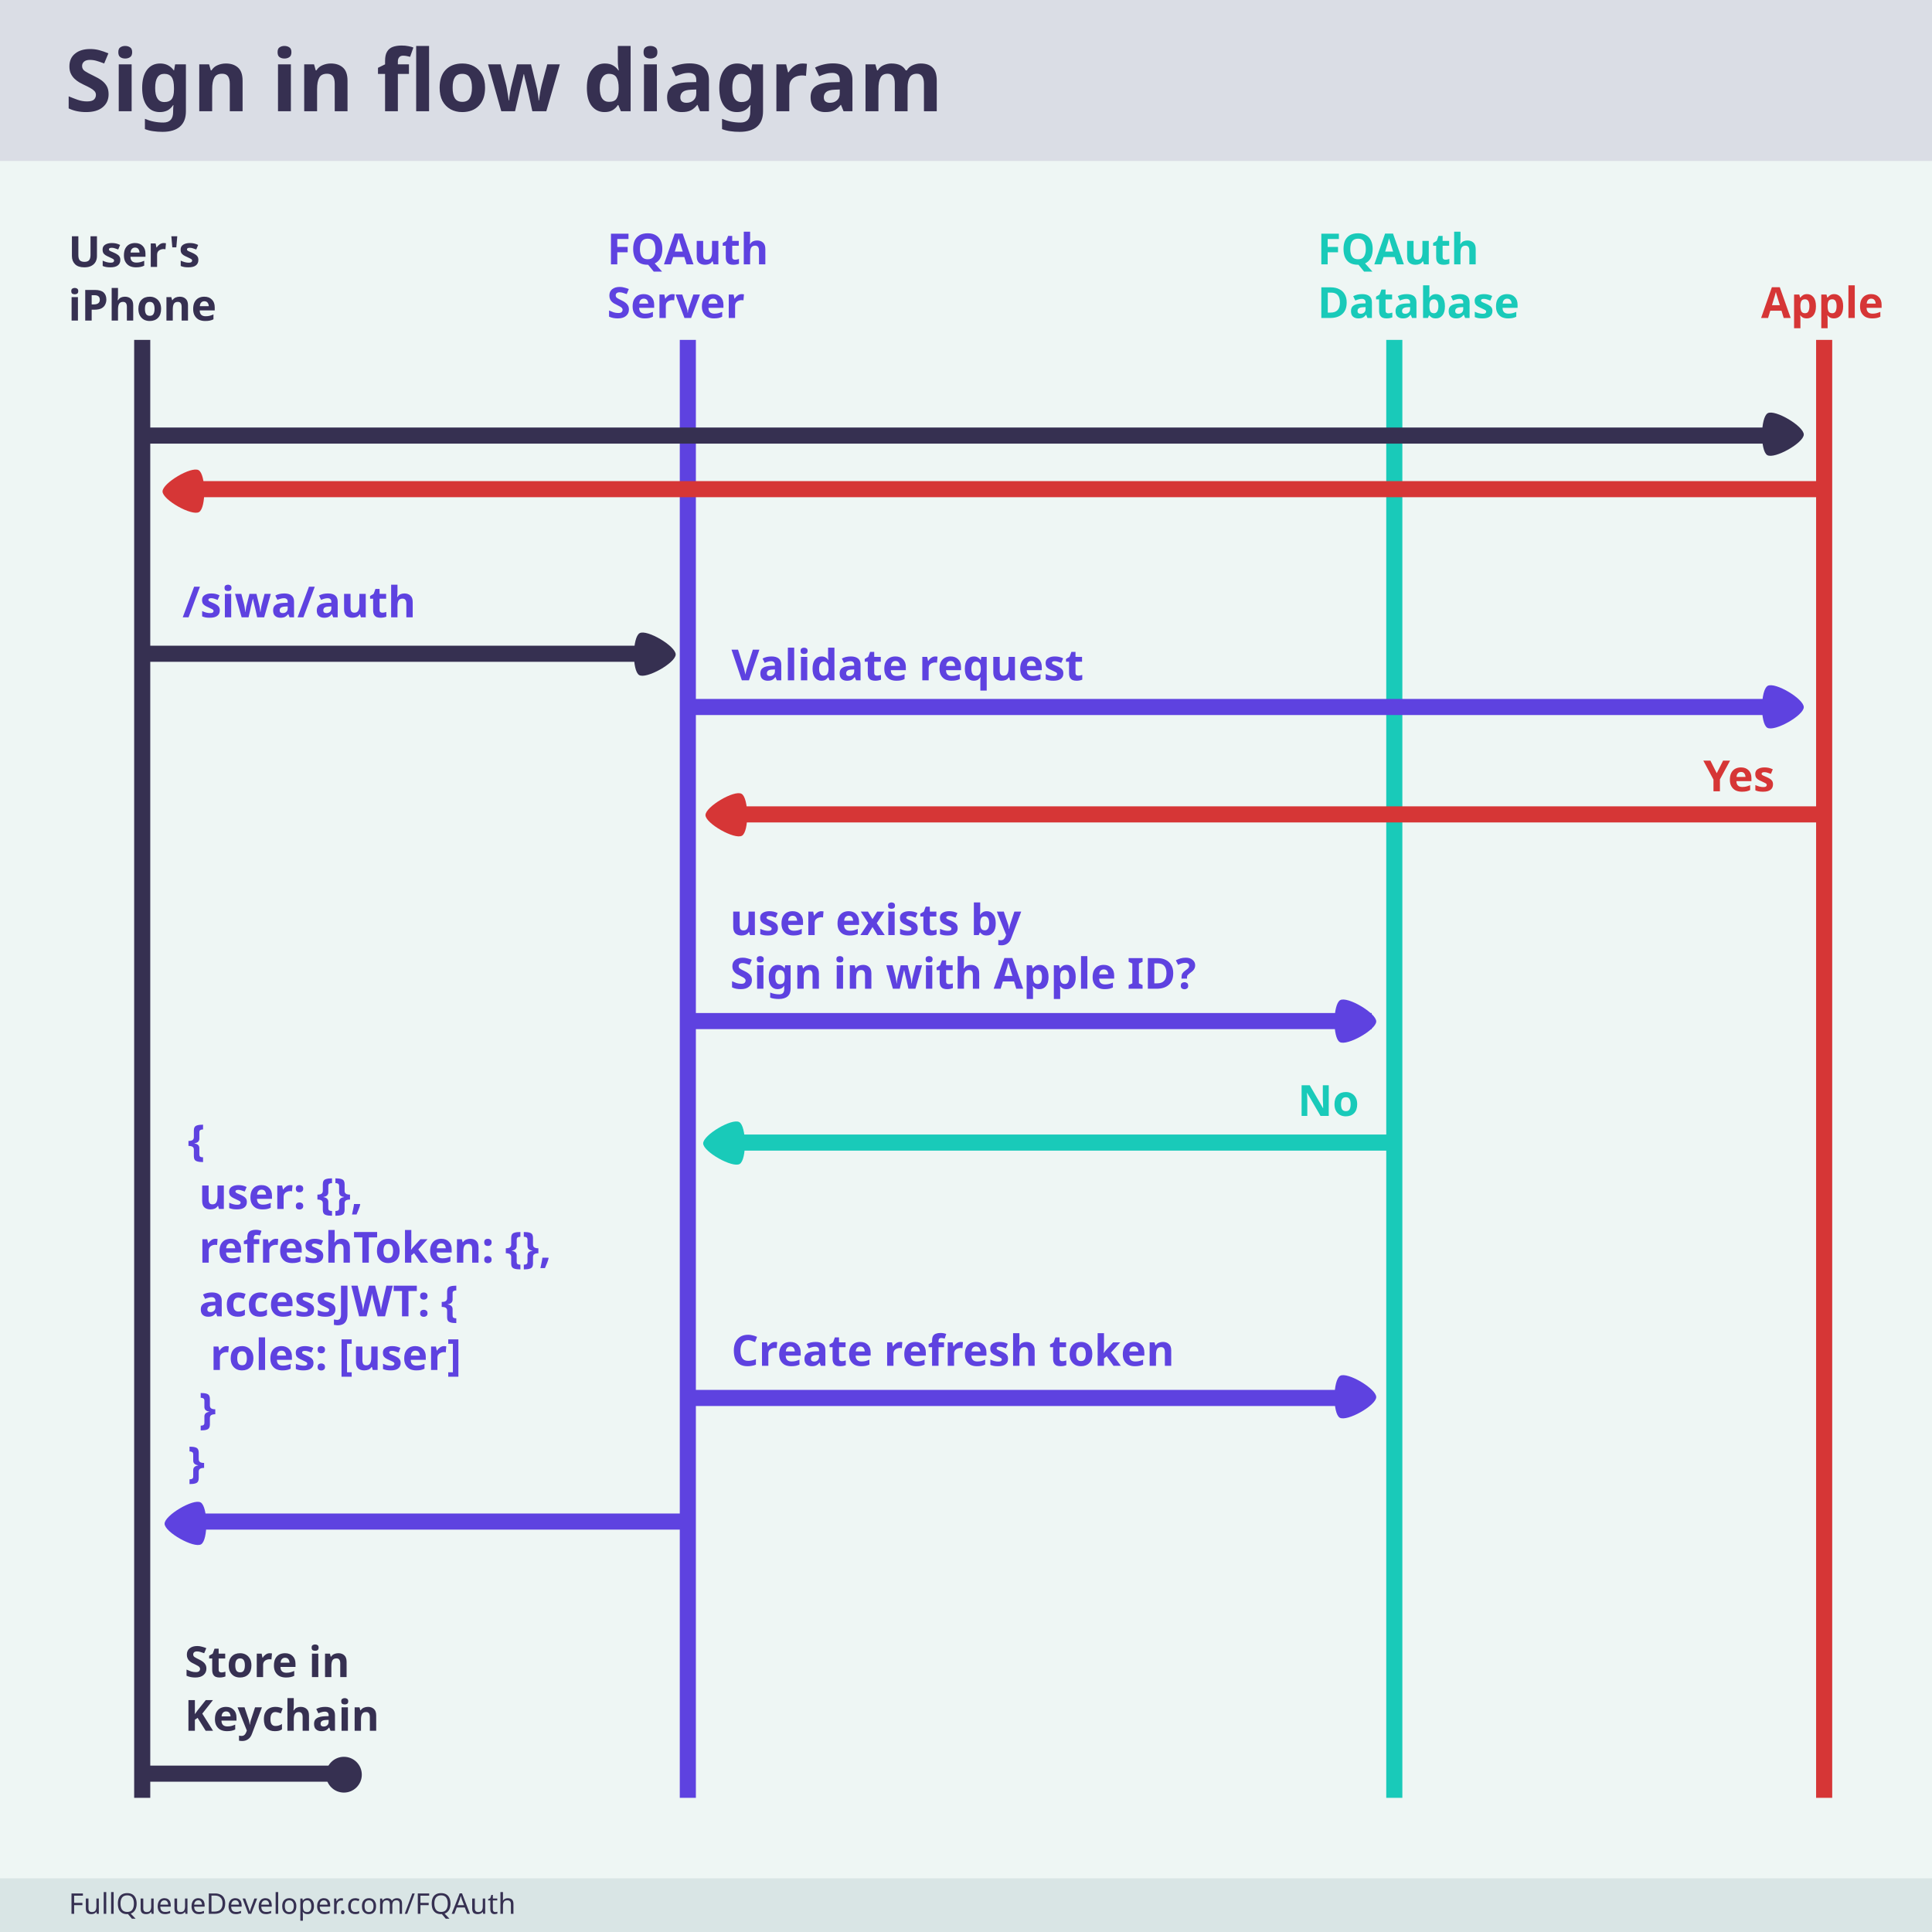
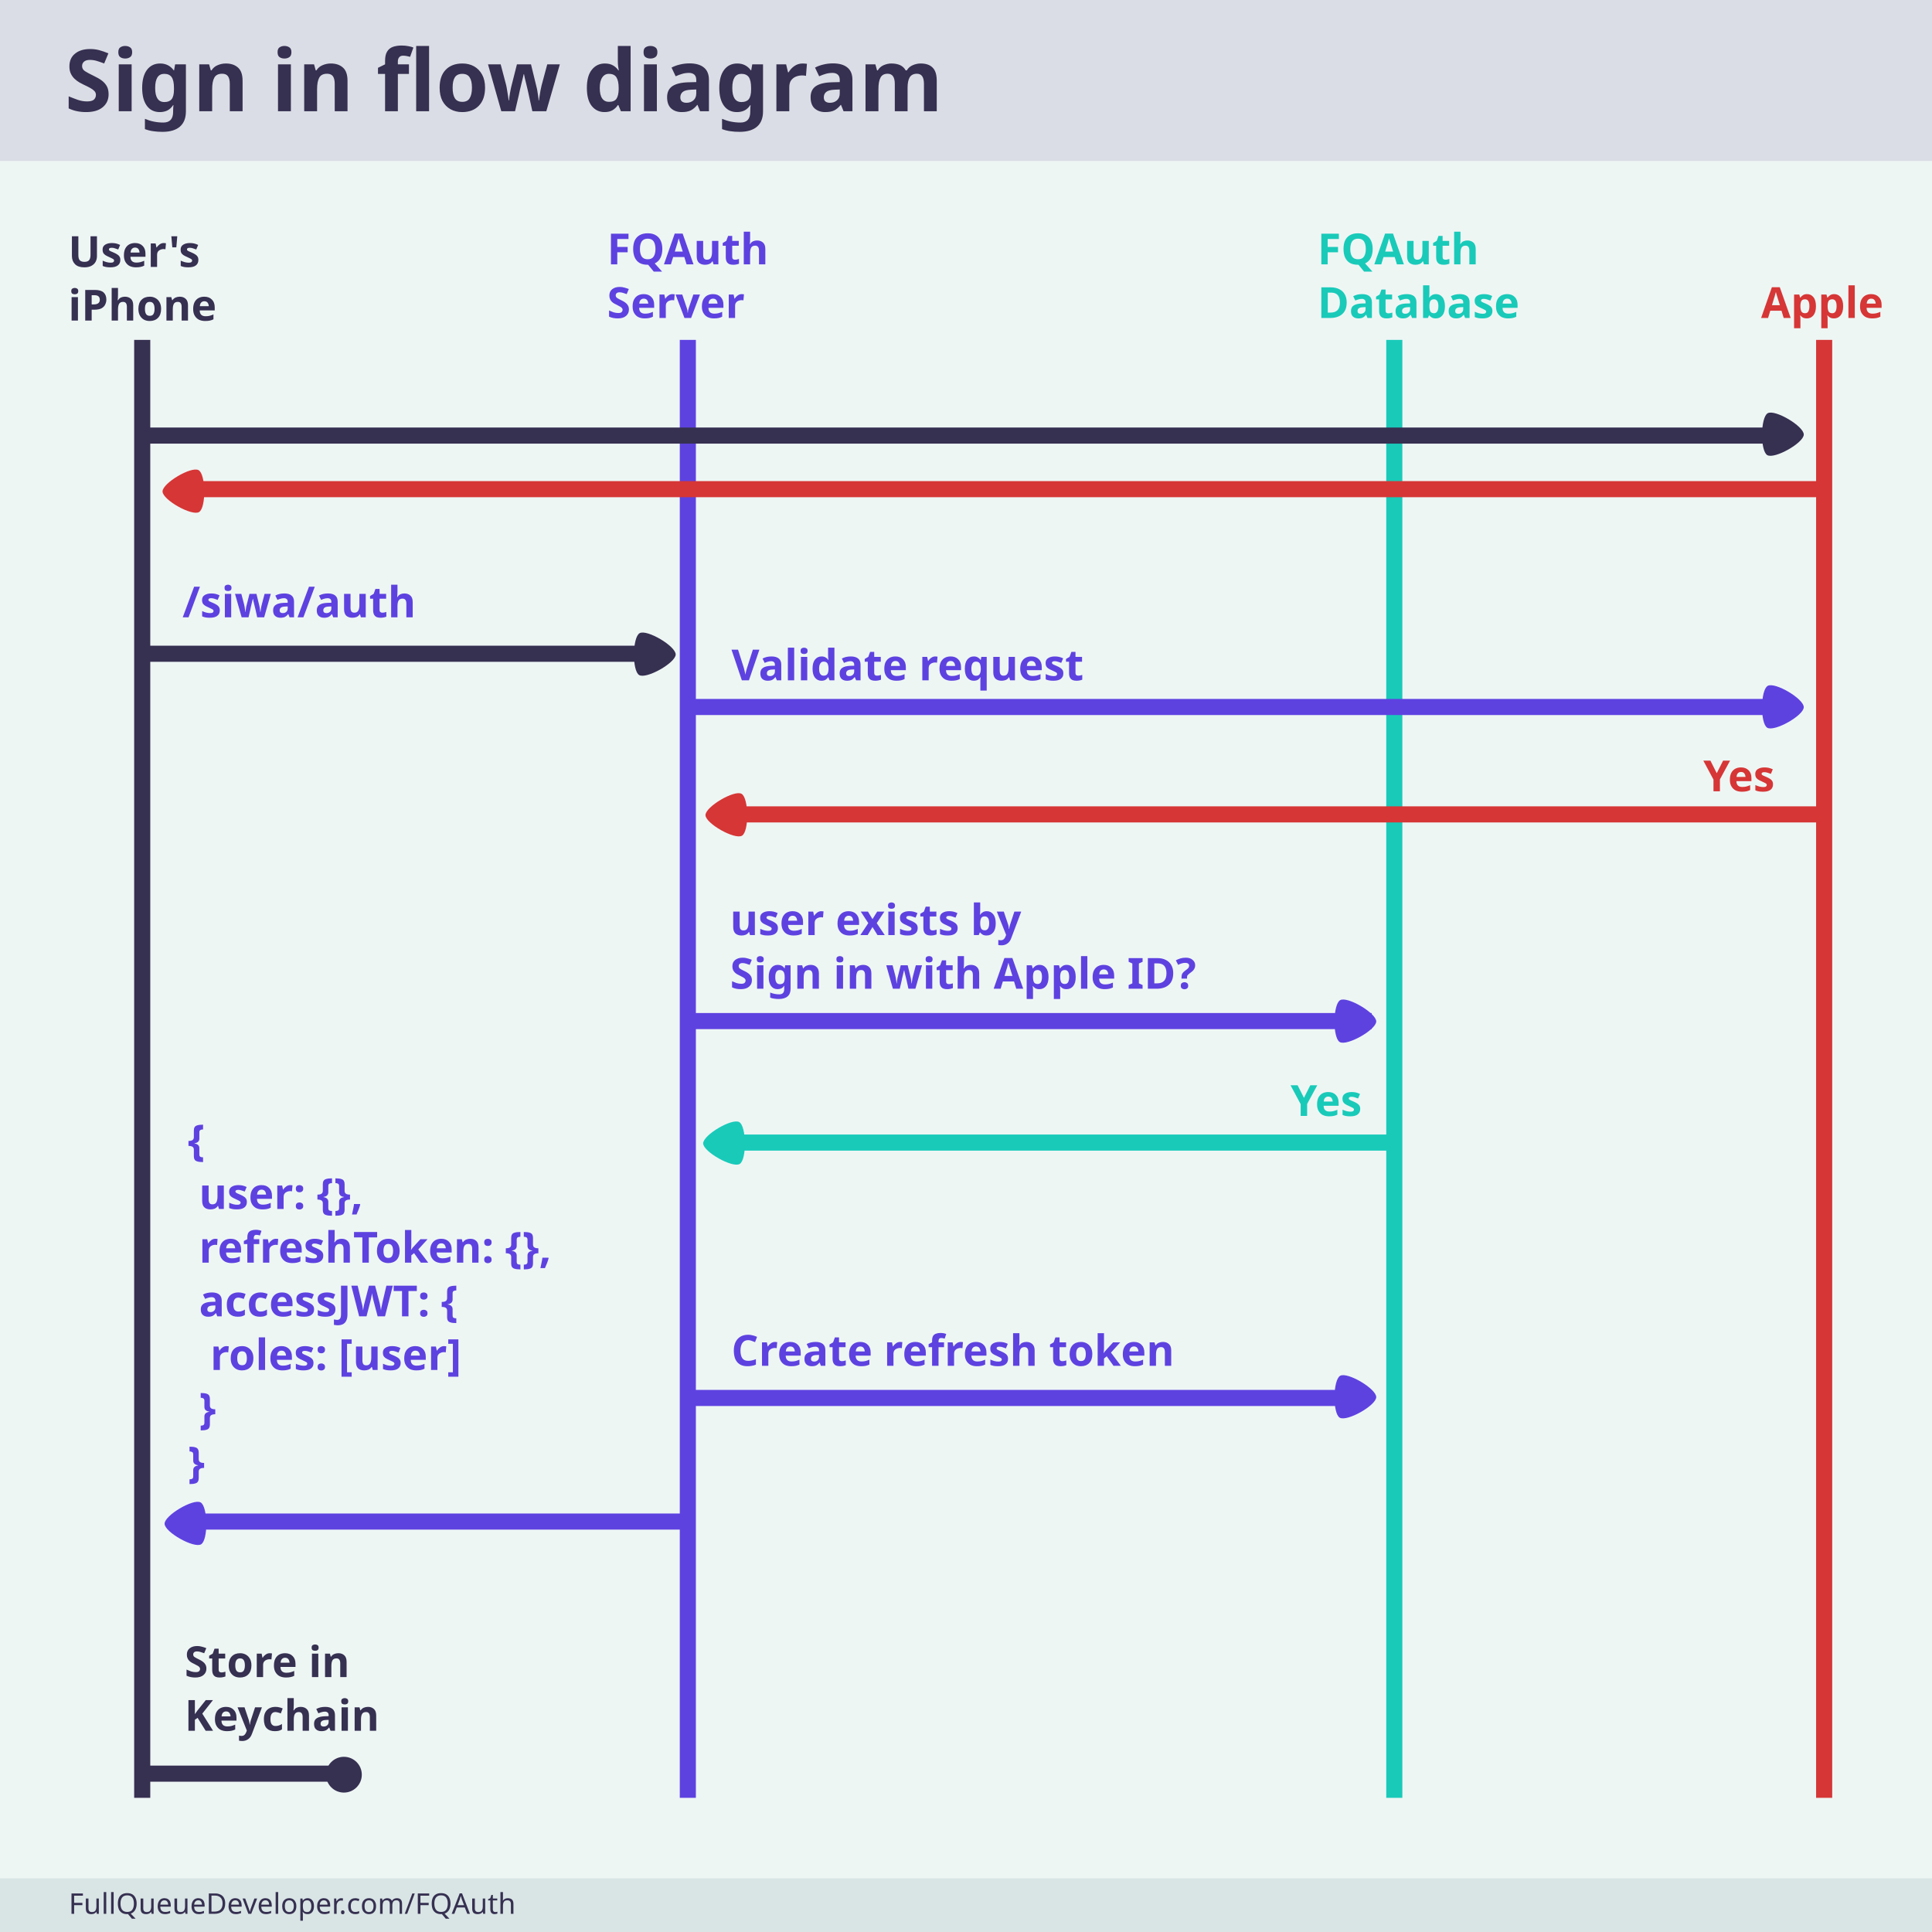
<svg xmlns="http://www.w3.org/2000/svg" width="1080" height="1080" viewBox="0 0 285.75 285.75" version="1.1" id="svg11406">
  <defs id="defs11403">
    <rect x="536.989" y="307.65" width="268.495" height="26.104" id="rect3155" />
    <rect x="66.886" y="29.081" width="674.675" height="42.167" id="rect474" />
  </defs>
  <g id="layer4">
    <rect style="fill:#eef6f4;fill-opacity:1;fill-rule:evenodd;stroke:none;stroke-width:1.058;stroke-linejoin:bevel;stroke-dasharray:none;stroke-opacity:1;paint-order:markers fill stroke" id="rect10173" width="285.75" height="285.75" x="0" y="0" ry="0" />
  </g>
  <g id="layer2" style="display:inline">
    <rect style="display:inline;fill:#dadde5;fill-opacity:1;fill-rule:evenodd;stroke-width:4.282;stroke-linejoin:bevel;paint-order:markers fill stroke" id="rect3323" width="285.75" height="23.812" x="1.110223e-16" y="0" ry="0" />
    <rect style="display:inline;fill:#d9e5e5;fill-opacity:1;fill-rule:evenodd;stroke-width:2.472;stroke-linejoin:bevel;paint-order:markers fill stroke" id="rect3323-1" width="285.75" height="7.938" x="0" y="277.812" ry="0" />
    <text xml:space="preserve" style="font-style:normal;font-variant:normal;font-weight:bold;font-stretch:normal;font-size:12.7px;font-family:MonoLisa;-inkscape-font-specification:'MonoLisa, Bold';font-variant-ligatures:normal;font-variant-caps:normal;font-variant-numeric:normal;font-variant-east-asian:normal;fill:#363051;fill-rule:evenodd;stroke-width:4.371;stroke-linejoin:bevel;paint-order:markers fill stroke" x="9.58" y="16.451" id="text480">
      <tspan id="tspan478" x="9.58" y="16.451" style="font-style:normal;font-variant:normal;font-weight:bold;font-stretch:normal;font-size:12.7px;font-family:MonoLisa;-inkscape-font-specification:'MonoLisa, Bold';font-variant-ligatures:normal;font-variant-caps:normal;font-variant-numeric:normal;font-variant-east-asian:normal;stroke-width:4.371">Sign in flow diagram</tspan>
    </text>
    <text xml:space="preserve" style="font-style:normal;font-variant:normal;font-weight:500;font-stretch:normal;font-size:4.233px;font-family:MonoLisa;-inkscape-font-specification:'MonoLisa, Medium';font-variant-ligatures:normal;font-variant-caps:normal;font-variant-numeric:normal;font-variant-east-asian:normal;fill:#363051;fill-rule:evenodd;stroke-width:4.371;stroke-linejoin:bevel;paint-order:markers fill stroke" x="10.168" y="283.062" id="text603">
      <tspan id="tspan601" style="font-style:normal;font-variant:normal;font-weight:500;font-stretch:normal;font-size:4.233px;font-family:MonoLisa;-inkscape-font-specification:'MonoLisa, Medium';font-variant-ligatures:normal;font-variant-caps:normal;font-variant-numeric:normal;font-variant-east-asian:normal;stroke-width:4.371" x="10.168" y="283.062">FullQueueDeveloper.com/FQAuth</tspan>
    </text>
  </g>
  <g id="layer3" style="display:inline">
    <rect style="fill:#363051;fill-rule:evenodd;stroke-width:3.835;stroke-linejoin:bevel;paint-order:markers fill stroke" id="rect238" width="2.381" height="215.635" x="19.844" y="50.271" />
    <rect style="fill:#5e42e0;fill-opacity:1;fill-rule:evenodd;stroke-width:3.835;stroke-linejoin:bevel;paint-order:markers fill stroke" id="rect238-5" width="2.381" height="215.635" x="100.542" y="50.271" />
    <rect style="fill:#19cab9;fill-opacity:1;fill-rule:evenodd;stroke-width:3.835;stroke-linejoin:bevel;paint-order:markers fill stroke" id="rect238-5-06" width="2.381" height="215.635" x="205.032" y="50.271" />
    <rect style="fill:#d63636;fill-opacity:1;fill-rule:evenodd;stroke-width:3.835;stroke-linejoin:bevel;paint-order:markers fill stroke" id="rect238-5-0" width="2.381" height="215.635" x="268.609" y="50.271" />
    <text xml:space="preserve" style="font-style:normal;font-variant:normal;font-weight:bold;font-stretch:normal;font-size:6.35px;font-family:MonoLisa;-inkscape-font-specification:'MonoLisa, Bold';font-variant-ligatures:normal;font-variant-caps:normal;font-variant-numeric:normal;font-variant-east-asian:normal;fill:#363051;fill-rule:evenodd;stroke-width:4.371;stroke-linejoin:bevel;paint-order:markers fill stroke" x="10.088" y="39.476" id="text629">
      <tspan id="tspan627" style="font-style:normal;font-variant:normal;font-weight:bold;font-stretch:normal;font-size:6.35px;font-family:MonoLisa;-inkscape-font-specification:'MonoLisa, Bold';font-variant-ligatures:normal;font-variant-caps:normal;font-variant-numeric:normal;font-variant-east-asian:normal;stroke-width:4.371" x="10.088" y="39.476">User's </tspan>
      <tspan style="font-style:normal;font-variant:normal;font-weight:bold;font-stretch:normal;font-size:6.35px;font-family:MonoLisa;-inkscape-font-specification:'MonoLisa, Bold';font-variant-ligatures:normal;font-variant-caps:normal;font-variant-numeric:normal;font-variant-east-asian:normal;stroke-width:4.371" x="10.088" y="47.413" id="tspan2305">iPhone</tspan>
    </text>
    <text xml:space="preserve" style="font-style:normal;font-variant:normal;font-weight:bold;font-stretch:normal;font-size:6.35px;font-family:MonoLisa;-inkscape-font-specification:'MonoLisa, Bold';font-variant-ligatures:normal;font-variant-caps:normal;font-variant-numeric:normal;font-variant-east-asian:normal;fill:#5e42e0;fill-opacity:1;fill-rule:evenodd;stroke-width:4.371;stroke-linejoin:bevel;paint-order:markers fill stroke" x="89.787" y="39.095" id="text629-1">
      <tspan id="tspan627-6" style="font-style:normal;font-variant:normal;font-weight:bold;font-stretch:normal;font-size:6.35px;font-family:MonoLisa;-inkscape-font-specification:'MonoLisa, Bold';font-variant-ligatures:normal;font-variant-caps:normal;font-variant-numeric:normal;font-variant-east-asian:normal;fill:#5e42e0;fill-opacity:1;stroke-width:4.371" x="89.787" y="39.095">FQAuth </tspan>
      <tspan style="font-style:normal;font-variant:normal;font-weight:bold;font-stretch:normal;font-size:6.35px;font-family:MonoLisa;-inkscape-font-specification:'MonoLisa, Bold';font-variant-ligatures:normal;font-variant-caps:normal;font-variant-numeric:normal;font-variant-east-asian:normal;fill:#5e42e0;fill-opacity:1;stroke-width:4.371" x="89.787" y="47.032" id="tspan2303">Server</tspan>
    </text>
    <text xml:space="preserve" style="font-style:normal;font-variant:normal;font-weight:bold;font-stretch:normal;font-size:6.35px;font-family:MonoLisa;-inkscape-font-specification:'MonoLisa, Bold';font-variant-ligatures:normal;font-variant-caps:normal;font-variant-numeric:normal;font-variant-east-asian:normal;fill:#19cab9;fill-opacity:1;fill-rule:evenodd;stroke-width:4.371;stroke-linejoin:bevel;paint-order:markers fill stroke" x="194.852" y="39.095" id="text629-1-2">
      <tspan id="tspan627-6-1" style="font-style:normal;font-variant:normal;font-weight:bold;font-stretch:normal;font-size:6.35px;font-family:MonoLisa;-inkscape-font-specification:'MonoLisa, Bold';font-variant-ligatures:normal;font-variant-caps:normal;font-variant-numeric:normal;font-variant-east-asian:normal;fill:#19cab9;fill-opacity:1;stroke-width:4.371" x="194.852" y="39.095">FQAuth </tspan>
      <tspan style="font-style:normal;font-variant:normal;font-weight:bold;font-stretch:normal;font-size:6.35px;font-family:MonoLisa;-inkscape-font-specification:'MonoLisa, Bold';font-variant-ligatures:normal;font-variant-caps:normal;font-variant-numeric:normal;font-variant-east-asian:normal;fill:#19cab9;fill-opacity:1;stroke-width:4.371" x="194.852" y="47.032" id="tspan2301">Database</tspan>
    </text>
    <text xml:space="preserve" style="font-style:normal;font-variant:normal;font-weight:bold;font-stretch:normal;font-size:6.35px;font-family:MonoLisa;-inkscape-font-specification:'MonoLisa, Bold';font-variant-ligatures:normal;font-variant-caps:normal;font-variant-numeric:normal;font-variant-east-asian:normal;fill:#d63636;fill-opacity:1;fill-rule:evenodd;stroke-width:4.371;stroke-linejoin:bevel;paint-order:markers fill stroke" x="260.474" y="31.157" id="text629-1-1">
      <tspan id="tspan627-6-8" style="font-style:normal;font-variant:normal;font-weight:bold;font-stretch:normal;font-size:6.35px;font-family:MonoLisa;-inkscape-font-specification:'MonoLisa, Bold';font-variant-ligatures:normal;font-variant-caps:normal;font-variant-numeric:normal;font-variant-east-asian:normal;fill:#d63636;fill-opacity:1;stroke-width:4.371" x="260.474" y="31.157" />
      <tspan style="font-style:normal;font-variant:normal;font-weight:bold;font-stretch:normal;font-size:6.35px;font-family:MonoLisa;-inkscape-font-specification:'MonoLisa, Bold';font-variant-ligatures:normal;font-variant-caps:normal;font-variant-numeric:normal;font-variant-east-asian:normal;fill:#d63636;fill-opacity:1;stroke-width:4.371" x="260.474" y="39.095" id="tspan3237" />
      <tspan style="font-style:normal;font-variant:normal;font-weight:bold;font-stretch:normal;font-size:6.35px;font-family:MonoLisa;-inkscape-font-specification:'MonoLisa, Bold';font-variant-ligatures:normal;font-variant-caps:normal;font-variant-numeric:normal;font-variant-east-asian:normal;fill:#d63636;fill-opacity:1;stroke-width:4.371" x="260.474" y="47.032" id="tspan3239">Apple</tspan>
    </text>
  </g>
  <g id="layer1">
    <text xml:space="preserve" transform="scale(0.2645833)" id="text472" style="font-weight:bold;font-size:24px;font-family:MonoLisa;-inkscape-font-specification:'MonoLisa, Bold';white-space:pre;shape-inside:url(#rect474);display:inline;fill:#363051;fill-rule:evenodd;stroke-width:16.52;stroke-linejoin:bevel;paint-order:markers fill stroke" />
    <rect style="fill:#363051;fill-rule:evenodd;stroke-width:4.556;stroke-linejoin:bevel;paint-order:markers fill stroke" id="rect707" width="243.254" height="2.381" x="21.805" y="63.233" />
    <rect style="fill:#363051;fill-rule:evenodd;stroke-width:2.517;stroke-linejoin:bevel;paint-order:markers fill stroke" id="rect707-1" width="74.243" height="2.381" x="21.536" y="95.501" />
    <rect style="fill:#363051;fill-rule:evenodd;stroke-width:1.562;stroke-linejoin:bevel;paint-order:markers fill stroke" id="rect707-1-54" width="28.598" height="2.381" x="21.497" y="261.14" />
    <rect style="fill:#5e42e0;fill-opacity:1;fill-rule:evenodd;stroke-width:2.927;stroke-linejoin:bevel;paint-order:markers fill stroke" id="rect707-1-5" width="100.354" height="2.381" x="102.522" y="149.83" />
    <rect style="display:none;fill:#5e42e0;fill-opacity:1;fill-rule:evenodd;stroke-width:2.898;stroke-linejoin:bevel;paint-order:markers fill stroke" id="rect707-1-5-6" width="98.412" height="2.381" x="102.461" y="187.542" />
    <rect style="fill:#5e42e0;fill-opacity:1;fill-rule:evenodd;stroke-width:2.884;stroke-linejoin:bevel;paint-order:markers fill stroke" id="rect707-1-5-6-0" width="97.441" height="2.381" x="102.671" y="205.572" />
    <rect style="fill:#5e42e0;fill-opacity:1;fill-rule:evenodd;stroke-width:2.555;stroke-linejoin:bevel;paint-order:markers fill stroke" id="rect707-1-5-6-0-4" width="76.471" height="2.381" x="26.192" y="223.854" />
    <rect style="fill:#19cab9;fill-opacity:1;fill-rule:evenodd;stroke-width:2.876;stroke-linejoin:bevel;paint-order:markers fill stroke" id="rect707-1-5-3" width="96.948" height="2.381" x="108.883" y="167.801" />
    <rect style="fill:#d63636;fill-opacity:1;fill-rule:evenodd;stroke-width:4.561;stroke-linejoin:bevel;paint-order:markers fill stroke" id="rect709" width="243.261" height="2.381" x="26.512" y="71.158" />
    <rect style="fill:#d63636;fill-opacity:1;fill-rule:evenodd;stroke-width:3.707;stroke-linejoin:bevel;paint-order:markers fill stroke" id="rect709-2" width="160.662" height="2.381" x="108.091" y="119.261" />
    <path style="fill:#d63636;fill-opacity:1;fill-rule:evenodd;stroke-width:4.371;stroke-linejoin:bevel;paint-order:markers fill stroke" id="path1148-6" d="m 224.161,203.885 c 1.08,-0.608 5.346,1.917 5.332,3.156 -0.013,1.239 -4.333,3.671 -5.4,3.04 -1.066,-0.631 -1.013,-5.588 0.067,-6.196 z" transform="matrix(-1,0,0,1,333.8365,-86.47892)" />
    <rect style="fill:#5e42e0;fill-opacity:1;fill-rule:evenodd;stroke-width:3.698;stroke-linejoin:bevel;paint-order:markers fill stroke" id="rect709-2-0" width="159.866" height="2.381" x="101.408" y="103.376" />
    <text xml:space="preserve" style="font-style:normal;font-variant:normal;font-weight:bold;font-stretch:normal;font-size:6.35px;font-family:MonoLisa;-inkscape-font-specification:'MonoLisa, Bold';font-variant-ligatures:normal;font-variant-caps:normal;font-variant-numeric:normal;font-variant-east-asian:normal;fill:#5e42e0;fill-opacity:1;fill-rule:evenodd;stroke-width:4.371;stroke-linejoin:bevel;paint-order:markers fill stroke" x="26.981" y="91.302" id="text2170">
      <tspan id="tspan2168" style="stroke-width:4.371" x="26.981" y="91.302">/siwa/auth</tspan>
    </text>
    <text xml:space="preserve" style="font-style:normal;font-variant:normal;font-weight:bold;font-stretch:normal;font-size:6.35px;font-family:MonoLisa;-inkscape-font-specification:'MonoLisa, Bold';font-variant-ligatures:normal;font-variant-caps:normal;font-variant-numeric:normal;font-variant-east-asian:normal;fill:#5e42e0;fill-opacity:1;fill-rule:evenodd;stroke-width:4.371;stroke-linejoin:bevel;paint-order:markers fill stroke" x="107.978" y="138.298" id="text2926">
      <tspan id="tspan2924" style="stroke-width:4.371" x="107.978" y="138.298">user exists by</tspan>
      <tspan style="stroke-width:4.371" x="107.978" y="146.236" id="tspan2978">Sign in with Apple ID?</tspan>
    </text>
    <text xml:space="preserve" style="font-style:normal;font-variant:normal;font-weight:bold;font-stretch:normal;font-size:6.35px;font-family:MonoLisa;-inkscape-font-specification:'MonoLisa, Bold';font-variant-ligatures:normal;font-variant-caps:normal;font-variant-numeric:normal;font-variant-east-asian:normal;display:none;fill:#5e42e0;fill-opacity:1;fill-rule:evenodd;stroke-width:4.371;stroke-linejoin:bevel;paint-order:markers fill stroke" x="108.162" y="184.925" id="text2926-0">
      <tspan style="stroke-width:4.371" x="108.162" y="184.925" id="tspan2978-4">Create user</tspan>
    </text>
    <text xml:space="preserve" style="font-style:normal;font-variant:normal;font-weight:bold;font-stretch:normal;font-size:6.35px;font-family:MonoLisa;-inkscape-font-specification:'MonoLisa, Bold';font-variant-ligatures:normal;font-variant-caps:normal;font-variant-numeric:normal;font-variant-east-asian:normal;fill:#5e42e0;fill-opacity:1;fill-rule:evenodd;stroke-width:4.371;stroke-linejoin:bevel;paint-order:markers fill stroke" x="108.162" y="202.007" id="text2926-0-8">
      <tspan style="stroke-width:4.371" x="108.162" y="202.007" id="tspan2978-4-0">Create refresh token</tspan>
    </text>
-     <text xml:space="preserve" style="font-style:normal;font-variant:normal;font-weight:bold;font-stretch:normal;font-size:6.35px;font-family:MonoLisa;-inkscape-font-specification:'MonoLisa, Bold';font-variant-ligatures:normal;font-variant-caps:normal;font-variant-numeric:normal;font-variant-east-asian:normal;fill:#19cab9;fill-opacity:1;fill-rule:evenodd;stroke-width:4.371;stroke-linejoin:bevel;paint-order:markers fill stroke" x="191.933" y="165.045" id="text3073">
-       <tspan id="tspan3071" style="stroke-width:4.371" x="191.933" y="165.045">No</tspan>
+     <text xml:space="preserve" style="font-style:normal;font-variant:normal;font-weight:bold;font-stretch:normal;font-size:6.35px;font-family:MonoLisa;-inkscape-font-specification:'MonoLisa, Bold';font-variant-ligatures:normal;font-variant-caps:normal;font-variant-numeric:normal;font-variant-east-asian:normal;fill:#19cab9;fill-opacity:1;fill-rule:evenodd;stroke-width:4.371;stroke-linejoin:bevel;paint-order:markers fill stroke" x="190.875" y="165.045" id="text3073">
+       <tspan id="tspan491" x="190.875" y="165.045">Yes</tspan>
    </text>
    <text xml:space="preserve" transform="scale(0.2645833)" id="text3153" style="font-style:normal;font-variant:normal;font-weight:bold;font-stretch:normal;font-size:24px;font-family:MonoLisa;-inkscape-font-specification:'MonoLisa, Bold';font-variant-ligatures:normal;font-variant-caps:normal;font-variant-numeric:normal;font-variant-east-asian:normal;white-space:pre;shape-inside:url(#rect3155);display:inline;fill:#19cab9;fill-opacity:1;fill-rule:evenodd;stroke-width:16.52;stroke-linejoin:bevel;paint-order:markers fill stroke" />
    <text xml:space="preserve" style="font-style:normal;font-variant:normal;font-weight:bold;font-stretch:normal;font-size:6.35px;font-family:MonoLisa;-inkscape-font-specification:'MonoLisa, Bold';font-variant-ligatures:normal;font-variant-caps:normal;font-variant-numeric:normal;font-variant-east-asian:normal;fill:#5e42e0;fill-opacity:1;fill-rule:evenodd;stroke-width:4.371;stroke-linejoin:bevel;paint-order:markers fill stroke" x="108.193" y="100.62" id="text3161">
      <tspan id="tspan3159" style="fill:#5e42e0;fill-opacity:1;stroke-width:4.371" x="108.193" y="100.62">Validate request</tspan>
    </text>
    <text xml:space="preserve" style="font-style:normal;font-variant:normal;font-weight:bold;font-stretch:normal;font-size:6.35px;font-family:MonoLisa;-inkscape-font-specification:'MonoLisa, Bold';font-variant-ligatures:normal;font-variant-caps:normal;font-variant-numeric:normal;font-variant-east-asian:normal;fill:#d63636;fill-opacity:1;fill-rule:evenodd;stroke-width:4.371;stroke-linejoin:bevel;paint-order:markers fill stroke" x="251.93" y="117.035" id="text3187">
      <tspan id="tspan3185" style="fill:#d63636;fill-opacity:1;stroke-width:4.371" x="251.93" y="117.035">Yes</tspan>
    </text>
    <text xml:space="preserve" style="font-style:normal;font-variant:normal;font-weight:bold;font-stretch:normal;font-size:6.35px;font-family:MonoLisa;-inkscape-font-specification:'MonoLisa, Bold';font-variant-ligatures:normal;font-variant-caps:normal;font-variant-numeric:normal;font-variant-east-asian:normal;fill:#5e42e0;fill-opacity:1;fill-rule:evenodd;stroke-width:4.371;stroke-linejoin:bevel;paint-order:markers fill stroke" x="27.781" y="170.873" id="text3537">
      <tspan id="tspan3535" style="fill:#5e42e0;fill-opacity:1;stroke-width:4.371" x="27.781" y="170.873">{</tspan>
      <tspan style="fill:#5e42e0;fill-opacity:1;stroke-width:4.371" x="27.781" y="178.811" id="tspan3541"> user: {},</tspan>
      <tspan style="fill:#5e42e0;fill-opacity:1;stroke-width:4.371" x="27.781" y="186.748" id="tspan3543" dx="0 0 0 0 0 0 0 0 0 0 0 0 0 0"> refreshToken: {},</tspan>
      <tspan style="fill:#5e42e0;fill-opacity:1;stroke-width:4.371" x="27.781" y="194.686" id="tspan3545"> accessJWT: {</tspan>
      <tspan style="fill:#5e42e0;fill-opacity:1;stroke-width:4.371" x="27.781" y="202.623" id="tspan3549">  roles: [user]</tspan>
      <tspan style="fill:#5e42e0;fill-opacity:1;stroke-width:4.371" x="27.781" y="210.561" id="tspan3547"> }</tspan>
      <tspan style="fill:#5e42e0;fill-opacity:1;stroke-width:4.371" x="27.781" y="218.498" id="tspan3551">}</tspan>
      <tspan style="fill:#5e42e0;fill-opacity:1;stroke-width:4.371" x="27.781" y="226.436" id="tspan3539" />
    </text>
    <text xml:space="preserve" style="font-style:normal;font-variant:normal;font-weight:bold;font-stretch:normal;font-size:6.35px;font-family:MonoLisa;-inkscape-font-specification:'MonoLisa, Bold';font-variant-ligatures:normal;font-variant-caps:normal;font-variant-numeric:normal;font-variant-east-asian:normal;fill:#363051;fill-opacity:1;fill-rule:evenodd;stroke-width:4.371;stroke-linejoin:bevel;paint-order:markers fill stroke" x="27.292" y="248.046" id="text3776">
      <tspan id="tspan3774" style="fill:#363051;fill-opacity:1;stroke-width:4.371" x="27.292" y="248.046">Store in </tspan>
      <tspan style="fill:#363051;fill-opacity:1;stroke-width:4.371" x="27.292" y="255.984" id="tspan3778">Keychain</tspan>
    </text>
    <path style="fill:#363051;fill-rule:evenodd;stroke-width:4.371;stroke-linejoin:bevel;paint-order:markers fill stroke" id="path1148" d="m 224.161,203.885 c 1.08,-0.608 5.346,1.917 5.332,3.156 -0.013,1.239 -4.333,3.671 -5.4,3.04 -1.066,-0.631 -1.013,-5.588 0.067,-6.196 z" transform="translate(-129.556,-110.2368)" />
    <path style="fill:#5e42e0;fill-opacity:1;fill-rule:evenodd;stroke-width:4.371;stroke-linejoin:bevel;paint-order:markers fill stroke" id="path1148-0" d="m 224.161,203.885 c 1.08,-0.608 5.346,1.917 5.332,3.156 -0.013,1.239 -4.333,3.671 -5.4,3.04 -1.066,-0.631 -1.013,-5.588 0.067,-6.196 z" transform="translate(37.29255,-102.4455)" />
    <path style="fill:#363051;fill-rule:evenodd;stroke-width:4.371;stroke-linejoin:bevel;paint-order:markers fill stroke" id="path1148-02" d="m 224.161,203.885 c 1.08,-0.608 5.346,1.917 5.332,3.156 -0.013,1.239 -4.333,3.671 -5.4,3.04 -1.066,-0.631 -1.013,-5.588 0.067,-6.196 z" transform="translate(37.29255,-142.7683)" />
    <path style="fill:#d63636;fill-opacity:1;fill-rule:evenodd;stroke-width:4.371;stroke-linejoin:bevel;paint-order:markers fill stroke" id="path1148-7" d="m 224.161,203.885 c 1.08,-0.608 5.346,1.917 5.332,3.156 -0.013,1.239 -4.333,3.671 -5.4,3.04 -1.066,-0.631 -1.013,-5.588 0.067,-6.196 z" transform="matrix(-1,0,0,1,253.5329,-134.3463)" />
    <path style="fill:#5e42e0;fill-opacity:1;fill-rule:evenodd;stroke-width:4.371;stroke-linejoin:bevel;paint-order:markers fill stroke" id="path1148-04" d="m 224.161,203.885 c 1.08,-0.608 5.346,1.917 5.332,3.156 -0.013,1.239 -4.333,3.671 -5.4,3.04 -1.066,-0.631 -1.013,-5.588 0.067,-6.196 z" transform="translate(-25.94287,-55.95968)" />
    <path style="fill:#19cab9;fill-opacity:1;fill-rule:evenodd;stroke-width:4.371;stroke-linejoin:bevel;paint-order:markers fill stroke" id="path1148-3" d="m 224.161,203.885 c 1.08,-0.608 5.346,1.917 5.332,3.156 -0.013,1.239 -4.333,3.671 -5.4,3.04 -1.066,-0.631 -1.013,-5.588 0.067,-6.196 z" transform="matrix(-1,0,0,1,333.4943,-37.92567)" />
    <path style="display:none;fill:#5e42e0;fill-opacity:1;fill-rule:evenodd;stroke-width:4.371;stroke-linejoin:bevel;paint-order:markers fill stroke" id="path1148-9" d="m 224.161,203.885 c 1.08,-0.608 5.346,1.917 5.332,3.156 -0.013,1.239 -4.333,3.671 -5.4,3.04 -1.066,-0.631 -1.013,-5.588 0.067,-6.196 z" transform="translate(-25.94287,-18.31974)" />
    <path style="fill:#5e42e0;fill-opacity:1;fill-rule:evenodd;stroke-width:4.371;stroke-linejoin:bevel;paint-order:markers fill stroke" id="path1148-32" d="m 224.161,203.885 c 1.08,-0.608 5.346,1.917 5.332,3.156 -0.013,1.239 -4.333,3.671 -5.4,3.04 -1.066,-0.631 -1.013,-5.588 0.067,-6.196 z" transform="translate(-25.94287,-0.4012698)" />
    <path style="fill:#5e42e0;fill-opacity:1;fill-rule:evenodd;stroke-width:4.371;stroke-linejoin:bevel;paint-order:markers fill stroke" id="path1148-94" d="m 224.161,203.885 c 1.08,-0.608 5.346,1.917 5.332,3.156 -0.013,1.239 -4.333,3.671 -5.4,3.04 -1.066,-0.631 -1.013,-5.588 0.067,-6.196 z" transform="matrix(-1,0,0,1,253.8354,18.32889)" />
    <circle style="fill:#363051;fill-opacity:1;fill-rule:evenodd;stroke-width:3.909;stroke-linejoin:bevel;paint-order:markers fill stroke" id="path2968" cx="50.866" cy="262.484" r="2.646" />
  </g>
</svg>
